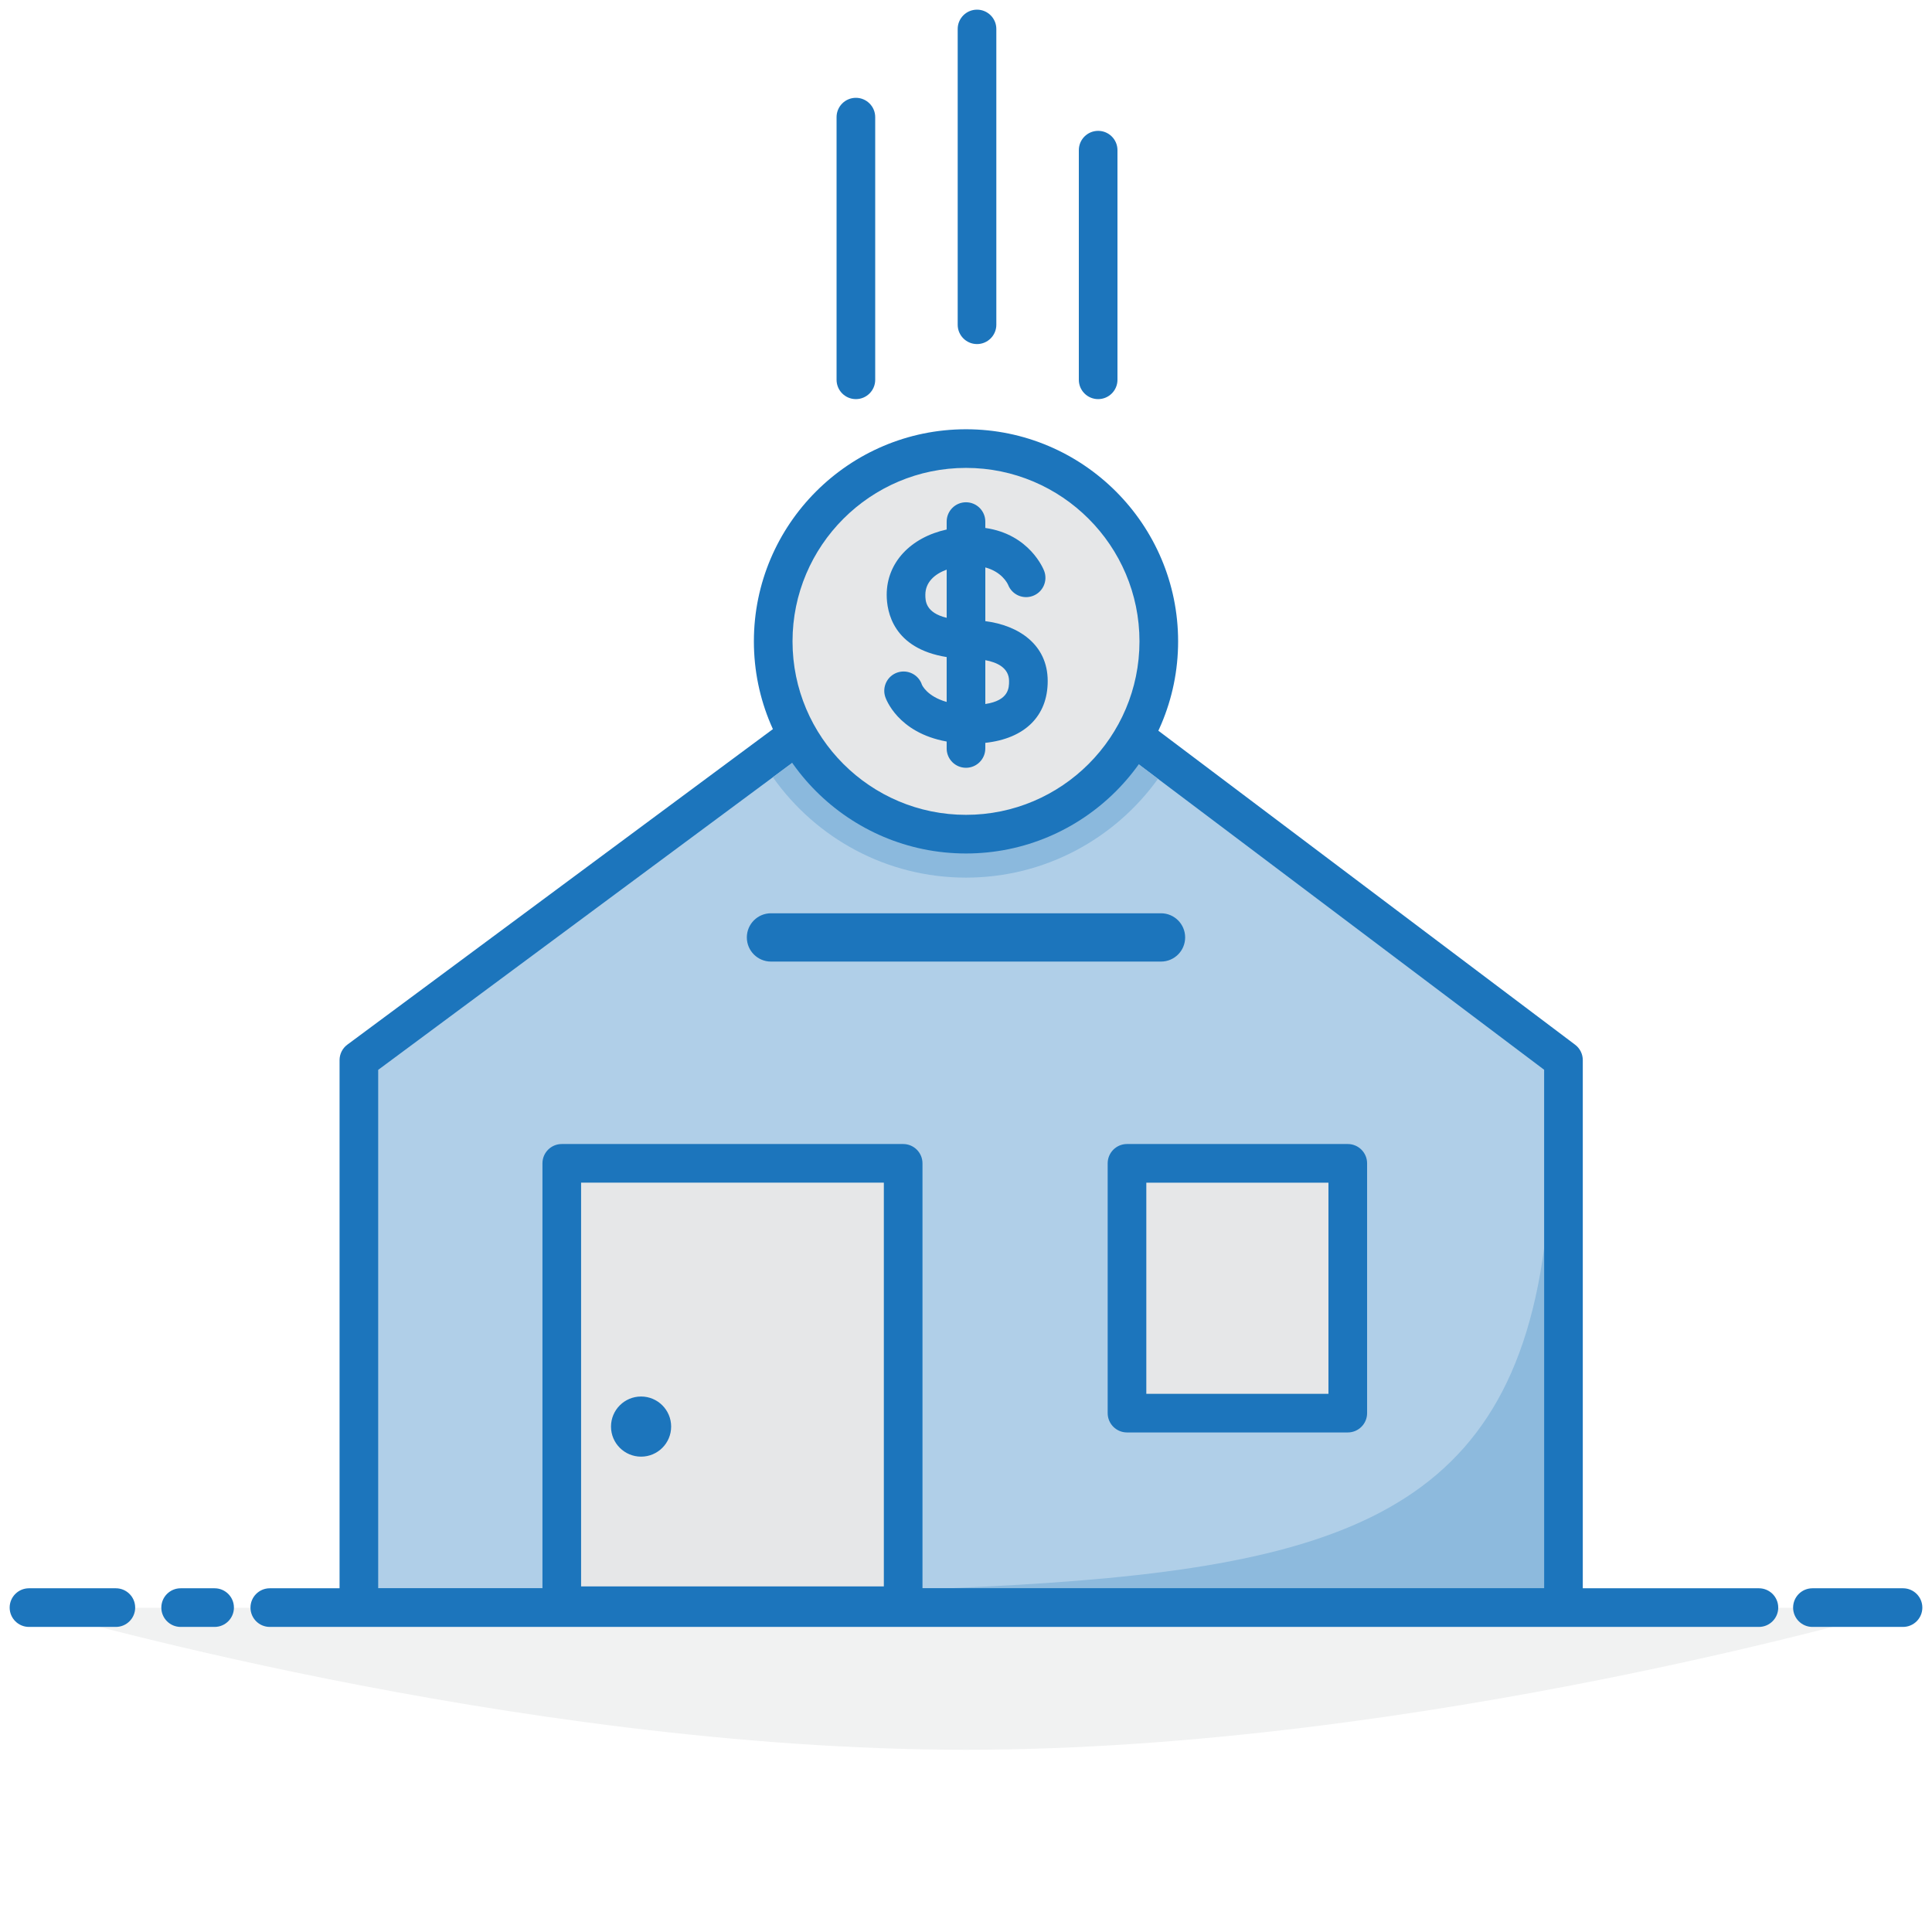
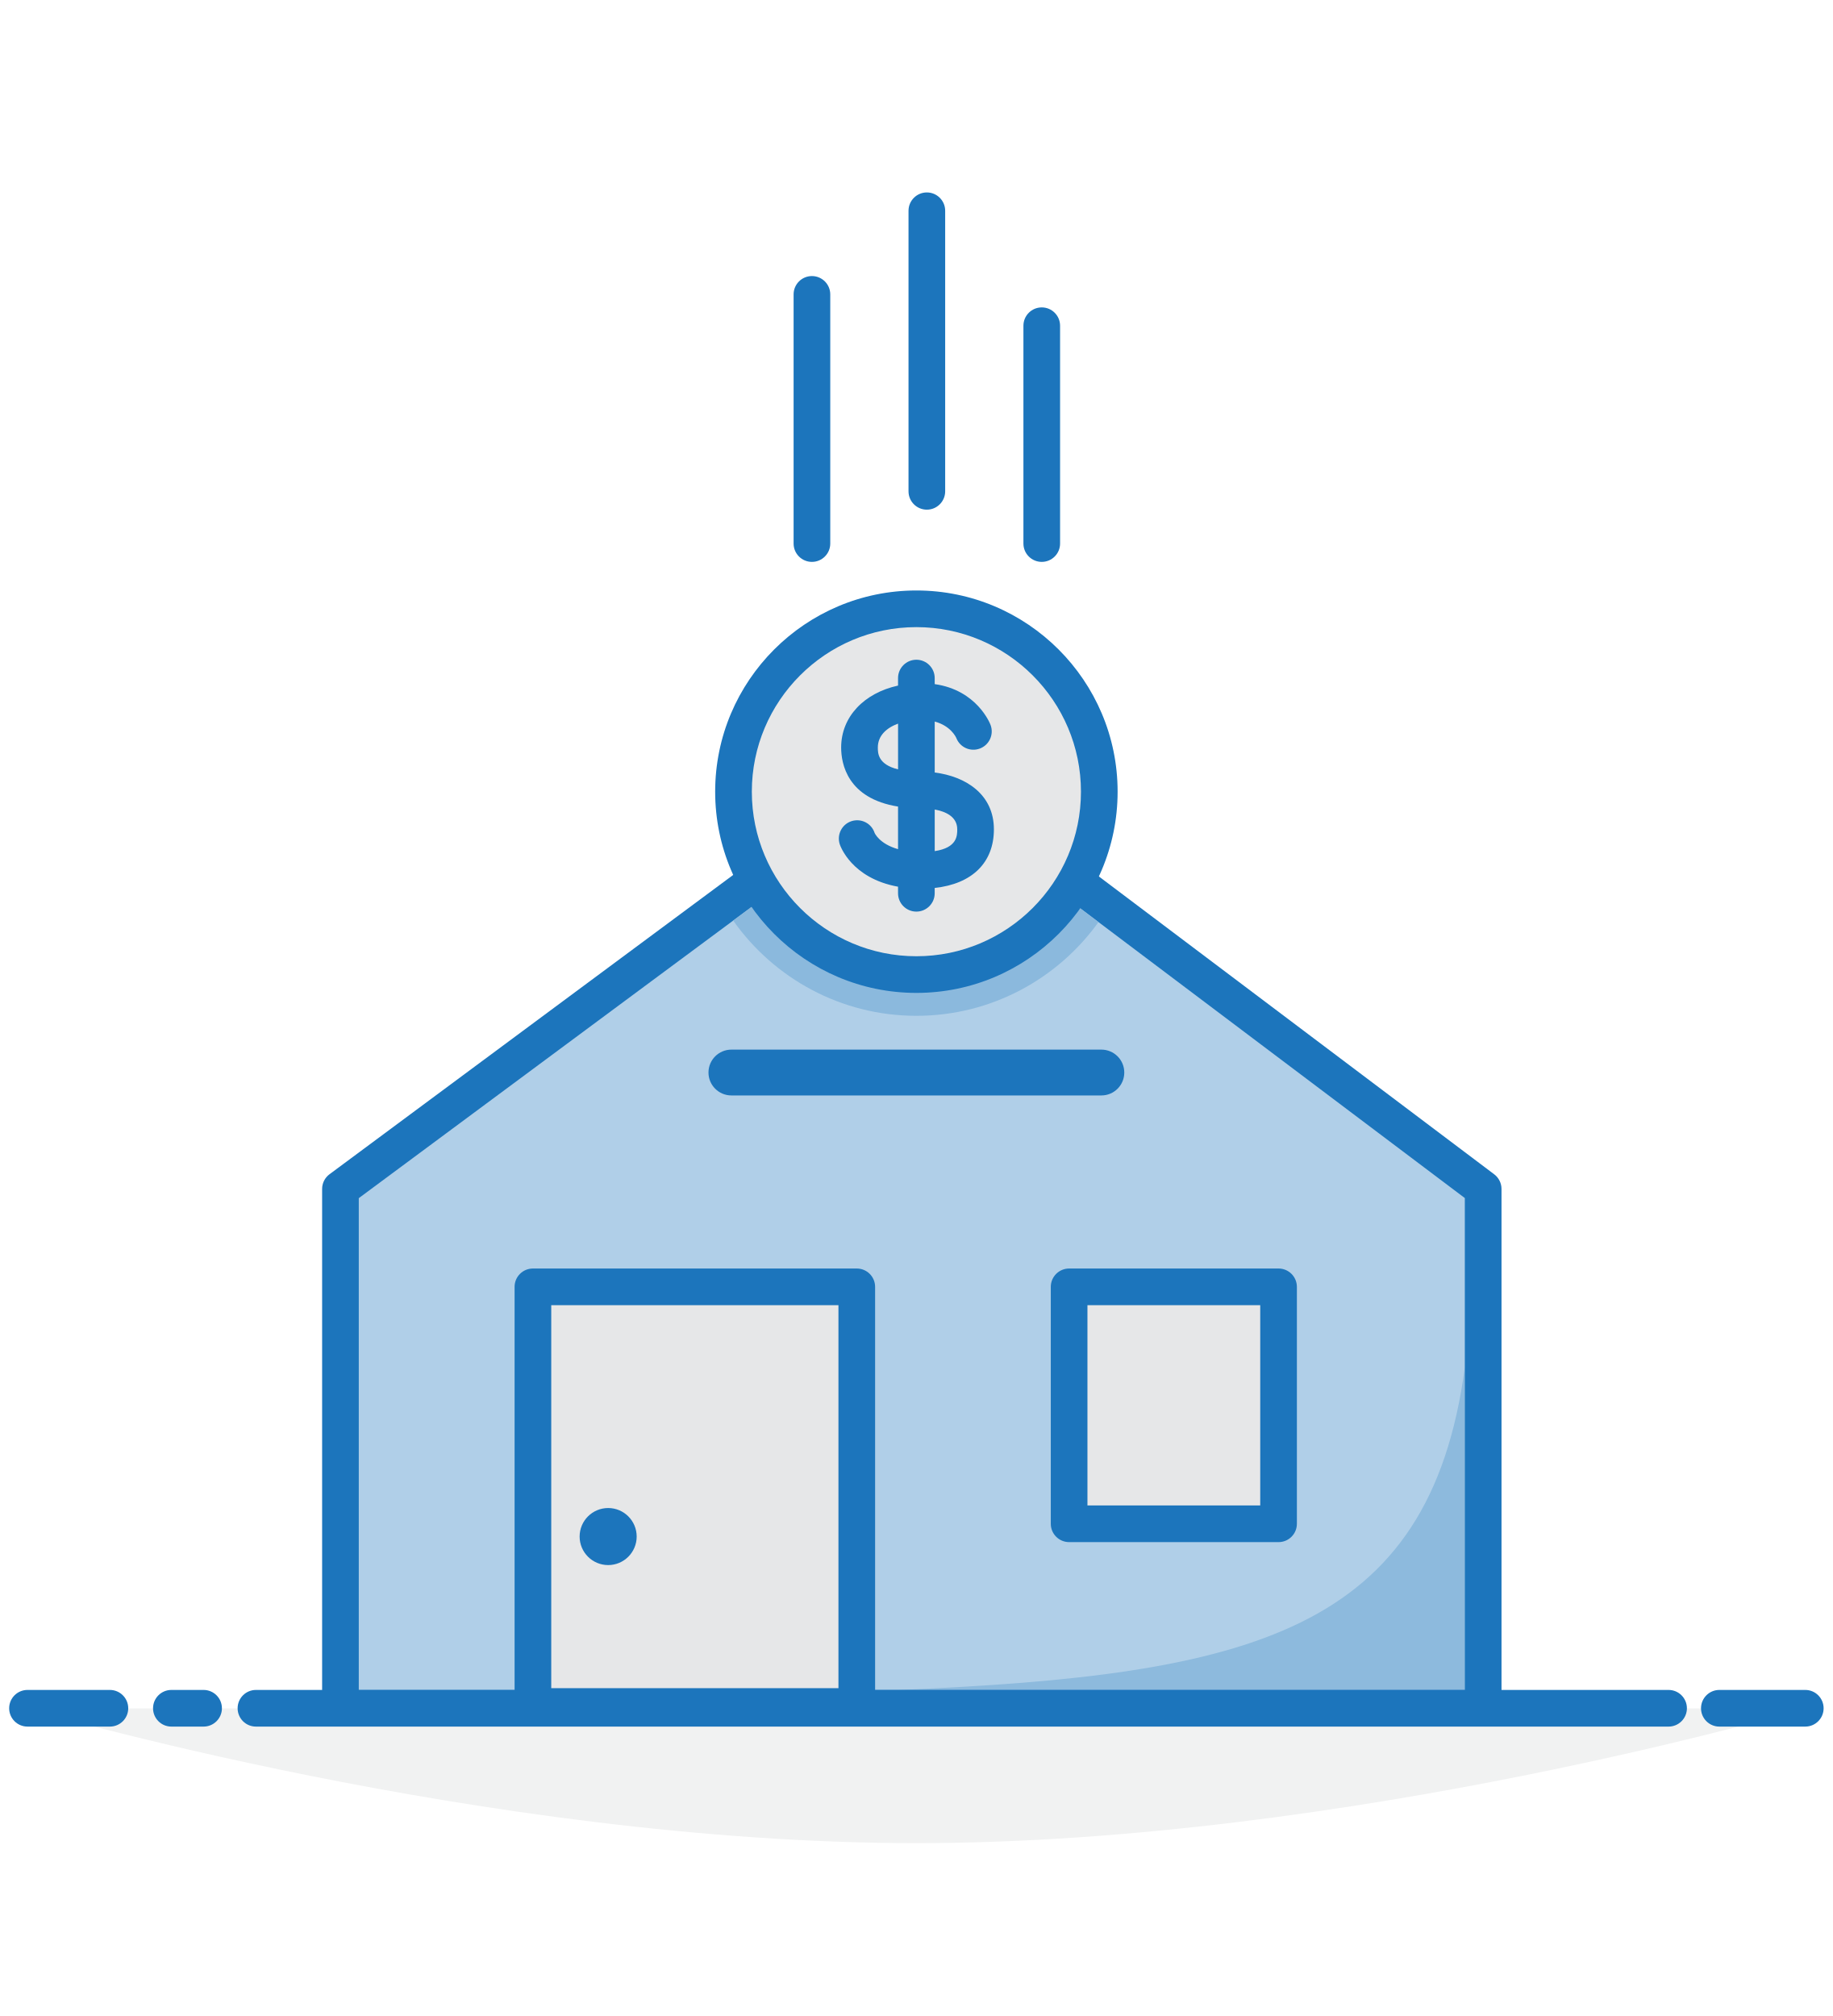
- <svg xmlns="http://www.w3.org/2000/svg" version="1.1" id="Layer_1" x="0px" y="0px" width="200px" height="200px" viewBox="0 0 200 200" enable-background="new 0 0 200 200" xml:space="preserve">
+ <svg xmlns="http://www.w3.org/2000/svg" version="1.1" id="Layer_1" x="0px" y="0px" width="200px" height="220px" viewBox="0 -20 200 220" enable-background="new 0 -20 200 220" xml:space="preserve">
  <g>
-     <polygon fill="#B0CFE8" points="161.849,166.426 37.151,166.426 37.151,109.744 100,63.146 161.849,109.744  " />
+     <polygon fill="#B0CFE8" points="161.85,166.426 37.151,166.426 37.151,109.744 100,63.146 161.85,109.744  " />
    <g>
-       <path fill="#8DBADD" d="M159.849,129.185c-3.849,28.953-23.349,33.62-61.819,35.24h61.819V129.185z" />
-       <path fill="#1C75BC" d="M161.849,168.425H37.151c-1.104,0-2-0.896-2-2v-56.681c0-0.633,0.3-1.229,0.81-1.605l62.848-46.6    c0.712-0.53,1.687-0.523,2.395,0.009l61.849,46.599c0.502,0.378,0.797,0.969,0.797,1.597v56.681    C163.849,167.529,162.953,168.425,161.849,168.425 M39.151,164.425h120.697v-53.684L99.99,65.643l-60.839,45.108V164.425z" />
-       <path fill="#1C75BC" d="M120.187,99.542H79.812c-1.38,0-2.5-1.118-2.5-2.5c0-1.381,1.12-2.5,2.5-2.5h40.374    c1.381,0,2.5,1.119,2.5,2.5C122.687,98.424,121.567,99.542,120.187,99.542" />
+       <path fill="#8DBADD" d="M159.85,129.186c-3.85,28.953-23.35,33.619-61.82,35.239h61.82V129.186z" />
+       <path fill="#1C75BC" d="M161.85,168.425H37.151c-1.104,0-2-0.896-2-2v-56.681c0-0.633,0.3-1.229,0.81-1.605l62.848-46.6    c0.712-0.53,1.687-0.523,2.395,0.009l61.849,46.599c0.502,0.379,0.797,0.97,0.797,1.598v56.681    C163.85,167.529,162.953,168.425,161.85,168.425 M39.151,164.425h120.697v-53.684L99.99,65.643l-60.839,45.108V164.425z" />
+       <path fill="#1C75BC" d="M120.188,99.542H79.812c-1.38,0-2.5-1.118-2.5-2.5c0-1.381,1.12-2.5,2.5-2.5h40.374    c1.381,0,2.5,1.119,2.5,2.5C122.688,98.424,121.566,99.542,120.188,99.542" />
      <rect x="58.154" y="120.43" fill="#E6E7E8" width="35.341" height="45.795" />
-       <path fill="#1C75BC" d="M93.495,168.225H58.154c-1.105,0-2-0.895-2-2v-45.796c0-1.104,0.895-2,2-2h35.341c1.104,0,2,0.896,2,2    v45.796C95.495,167.33,94.6,168.225,93.495,168.225 M60.154,164.225h31.341v-41.796H60.154V164.225z" />
-       <path fill="#F1F2F2" d="M197,166.436H3c0,0,49.891,14.699,97,14.699C147.11,181.135,197,166.436,197,166.436" />
-       <path fill="#1C75BC" d="M11.993,168.418H3c-1.105,0-2-0.896-2-2c0-1.104,0.895-2,2-2h8.993c1.104,0,2,0.896,2,2    C13.993,167.522,13.098,168.418,11.993,168.418" />
-       <path fill="#1C75BC" d="M22.216,168.418h-3.515c-1.104,0-2-0.896-2-2c0-1.104,0.896-2,2-2h3.515c1.104,0,2,0.896,2,2    C24.216,167.522,23.32,168.418,22.216,168.418" />
-       <path fill="#1C75BC" d="M182.082,168.418H27.93c-1.105,0-2-0.896-2-2c0-1.104,0.895-2,2-2h154.152c1.104,0,2,0.896,2,2    C184.082,167.522,183.186,168.418,182.082,168.418" />
-       <path fill="#1C75BC" d="M197,168.418h-9.378c-1.104,0-2-0.896-2-2c0-1.104,0.896-2,2-2H197c1.104,0,2,0.896,2,2    C199,167.522,198.104,168.418,197,168.418" />
-       <rect x="116.666" y="120.43" fill="#E6E7E8" width="22.856" height="25.856" />
-       <path fill="#1C75BC" d="M139.522,148.286h-22.856c-1.104,0-2-0.896-2-2v-25.857c0-1.104,0.896-2,2-2h22.856c1.104,0,2,0.896,2,2    v25.857C141.522,147.39,140.627,148.286,139.522,148.286 M118.666,144.286h18.856V122.43h-18.856V144.286z" />
-       <path fill="#1C75BC" d="M87.236,75.099c2.787,4.073,7.467,6.753,12.764,6.753c5.249,0,9.888-2.635,12.683-6.646L99.99,65.643    L87.236,75.099z" />
-       <path fill="#8BB9DD" d="M100,90.852c8.181,0,15.431-4.042,19.874-10.228l-7.191-5.418c-2.795,4.011-7.434,6.646-12.683,6.646    c-5.297,0-9.977-2.68-12.764-6.753l-7.228,5.359C84.439,86.738,91.747,90.852,100,90.852" />
-       <path fill="#E6E7E8" d="M80.043,66.395c0-11.022,8.935-19.958,19.957-19.958s19.957,8.936,19.957,19.958    c0,11.022-8.935,19.958-19.957,19.958S80.043,77.417,80.043,66.395" />
-       <path fill="#1C75BC" d="M100,88.352c-12.107,0-21.958-9.851-21.958-21.958S87.893,44.437,100,44.437s21.958,9.85,21.958,21.957    S112.107,88.352,100,88.352 M100,48.437c-9.902,0-17.958,8.056-17.958,17.957c0,9.902,8.056,17.958,17.958,17.958    s17.958-8.056,17.958-17.958C117.958,56.493,109.902,48.437,100,48.437" />
+       <path fill="#1C75BC" d="M93.495,168.225H58.154c-1.105,0-2-0.895-2-2V120.43c0-1.104,0.895-2,2-2h35.341c1.104,0,2,0.896,2,2    v45.795C95.495,167.33,94.6,168.225,93.495,168.225 M60.154,164.225h31.341V122.43H60.154V164.225z" />
+       <path fill="#F1F2F2" d="M197,166.436H3c0,0,49.891,14.699,97,14.699C147.109,181.135,197,166.436,197,166.436" />
+       <path fill="#1C75BC" d="M11.993,168.418H3c-1.105,0-2-0.896-2-2s0.895-2,2-2h8.993c1.104,0,2,0.896,2,2    S13.098,168.418,11.993,168.418" />
+       <path fill="#1C75BC" d="M22.216,168.418h-3.515c-1.104,0-2-0.896-2-2s0.896-2,2-2h3.515c1.104,0,2,0.896,2,2    S23.32,168.418,22.216,168.418" />
+       <path fill="#1C75BC" d="M182.082,168.418H27.93c-1.105,0-2-0.896-2-2s0.895-2,2-2h154.152c1.104,0,2,0.896,2,2    S183.186,168.418,182.082,168.418" />
+       <path fill="#1C75BC" d="M197,168.418h-9.378c-1.104,0-2-0.896-2-2s0.896-2,2-2H197c1.104,0,2,0.896,2,2    S198.104,168.418,197,168.418" />
+       <rect x="116.666" y="120.43" fill="#E6E7E8" width="22.855" height="25.856" />
+       <path fill="#1C75BC" d="M139.521,148.286h-22.855c-1.104,0-2-0.896-2-2V120.43c0-1.104,0.896-2,2-2h22.855c1.104,0,2,0.896,2,2    v25.856C141.521,147.391,140.627,148.286,139.521,148.286 M118.666,144.286h18.855V122.43h-18.855V144.286z" />
+       <path fill="#1C75BC" d="M87.236,75.099c2.787,4.073,7.467,6.753,12.764,6.753c5.249,0,9.889-2.635,12.684-6.646L99.99,65.643    L87.236,75.099z" />
+       <path fill="#8BB9DD" d="M100,90.852c8.182,0,15.432-4.042,19.874-10.228l-7.19-5.418c-2.795,4.011-7.435,6.646-12.684,6.646    c-5.297,0-9.977-2.68-12.764-6.753l-7.228,5.359C84.439,86.738,91.747,90.852,100,90.852" />
+       <path fill="#E6E7E8" d="M80.043,66.395c0-11.022,8.935-19.958,19.957-19.958c11.021,0,19.957,8.936,19.957,19.958    S111.021,86.353,100,86.353C88.978,86.353,80.043,77.417,80.043,66.395" />
+       <path fill="#1C75BC" d="M100,88.352c-12.107,0-21.958-9.851-21.958-21.958S87.893,44.437,100,44.437    c12.107,0,21.958,9.85,21.958,21.957S112.107,88.352,100,88.352 M100,48.437c-9.902,0-17.958,8.056-17.958,17.957    c0,9.902,8.056,17.958,17.958,17.958c9.902,0,17.958-8.056,17.958-17.958C117.958,56.493,109.902,48.437,100,48.437" />
      <path fill="#1C75BC" d="M88.601,41.317c-1.104,0-2-0.896-2-2V12.126c0-1.105,0.896-2,2-2s2,0.895,2,2v27.191    C90.601,40.421,89.705,41.317,88.601,41.317" />
-       <path fill="#1C75BC" d="M101.14,35.618c-1.104,0-2-0.896-2-2V3c0-1.104,0.896-2,2-2c1.104,0,2,0.896,2,2v30.618    C103.14,34.722,102.243,35.618,101.14,35.618" />
-       <path fill="#1C75BC" d="M113.68,41.317c-1.104,0-2-0.896-2-2V15.546c0-1.105,0.896-2,2-2s2,0.895,2,2v23.771    C115.68,40.421,114.783,41.317,113.68,41.317" />
-       <path fill="#1C75BC" d="M108.458,70.504c0-3.809-3.052-5.774-6.458-6.203V58.74c1.699,0.459,2.284,1.623,2.362,1.806    c0.398,1.015,1.537,1.526,2.562,1.141c1.034-0.387,1.559-1.539,1.172-2.574c-0.062-0.17-1.491-3.801-6.097-4.458v-0.66    c0-1.105-0.896-2-2-2s-2,0.895-2,2v0.82c-3.711,0.813-6.208,3.405-6.208,6.76c0,1.755,0.666,5.557,6.208,6.444v4.647    c-2.043-0.578-2.545-1.75-2.557-1.771c-0.34-1.05-1.467-1.622-2.52-1.285c-1.05,0.341-1.626,1.468-1.285,2.519    c0.057,0.173,1.273,3.716,6.361,4.634v0.718c0,1.104,0.896,2,2,2s2-0.896,2-2v-0.582C106.07,76.46,108.458,74.143,108.458,70.504     M95.792,61.575c0-1.291,0.944-2.145,2.208-2.608v4.989C95.802,63.425,95.792,62.185,95.792,61.575 M102,72.88v-4.54    c1.152,0.212,2.458,0.759,2.458,2.164C104.458,71.192,104.45,72.511,102,72.88" />
-       <path fill="#1C75BC" d="M69.477,147.679c0,1.72-1.395,3.113-3.113,3.113s-3.113-1.394-3.113-3.113    c0-1.719,1.395-3.112,3.113-3.112S69.477,145.96,69.477,147.679" />
+       <path fill="#1C75BC" d="M101.141,35.618c-1.104,0-2-0.896-2-2V3c0-1.104,0.896-2,2-2c1.104,0,2,0.896,2,2v30.618    C103.141,34.722,102.243,35.618,101.141,35.618" />
+       <path fill="#1C75BC" d="M113.68,41.317c-1.104,0-2-0.896-2-2V15.546c0-1.105,0.896-2,2-2c1.104,0,2,0.895,2,2v23.771    C115.68,40.421,114.783,41.317,113.68,41.317" />
+       <path fill="#1C75BC" d="M108.458,70.504c0-3.809-3.052-5.774-6.458-6.203V58.74c1.699,0.459,2.284,1.623,2.361,1.806    c0.398,1.015,1.537,1.526,2.562,1.141c1.034-0.387,1.559-1.539,1.172-2.574c-0.062-0.17-1.49-3.801-6.097-4.458v-0.66    c0-1.105-0.896-2-2-2c-1.104,0-2,0.895-2,2v0.82c-3.711,0.813-6.208,3.405-6.208,6.76c0,1.755,0.666,5.557,6.208,6.444v4.647    c-2.043-0.578-2.545-1.75-2.557-1.771c-0.34-1.05-1.467-1.622-2.52-1.285c-1.05,0.341-1.626,1.468-1.285,2.519    c0.057,0.173,1.273,3.716,6.361,4.634v0.718c0,1.104,0.896,2,2,2c1.104,0,2-0.896,2-2v-0.582    C106.07,76.46,108.458,74.143,108.458,70.504 M95.792,61.575c0-1.291,0.944-2.145,2.208-2.608v4.989    C95.802,63.425,95.792,62.185,95.792,61.575 M102,72.88v-4.54c1.152,0.212,2.458,0.759,2.458,2.164    C104.458,71.192,104.45,72.511,102,72.88" />
+       <path fill="#1C75BC" d="M69.477,147.68c0,1.719-1.395,3.112-3.113,3.112c-1.718,0-3.113-1.394-3.113-3.112    c0-1.72,1.395-3.113,3.113-3.113C68.082,144.566,69.477,145.96,69.477,147.68" />
    </g>
  </g>
</svg>
